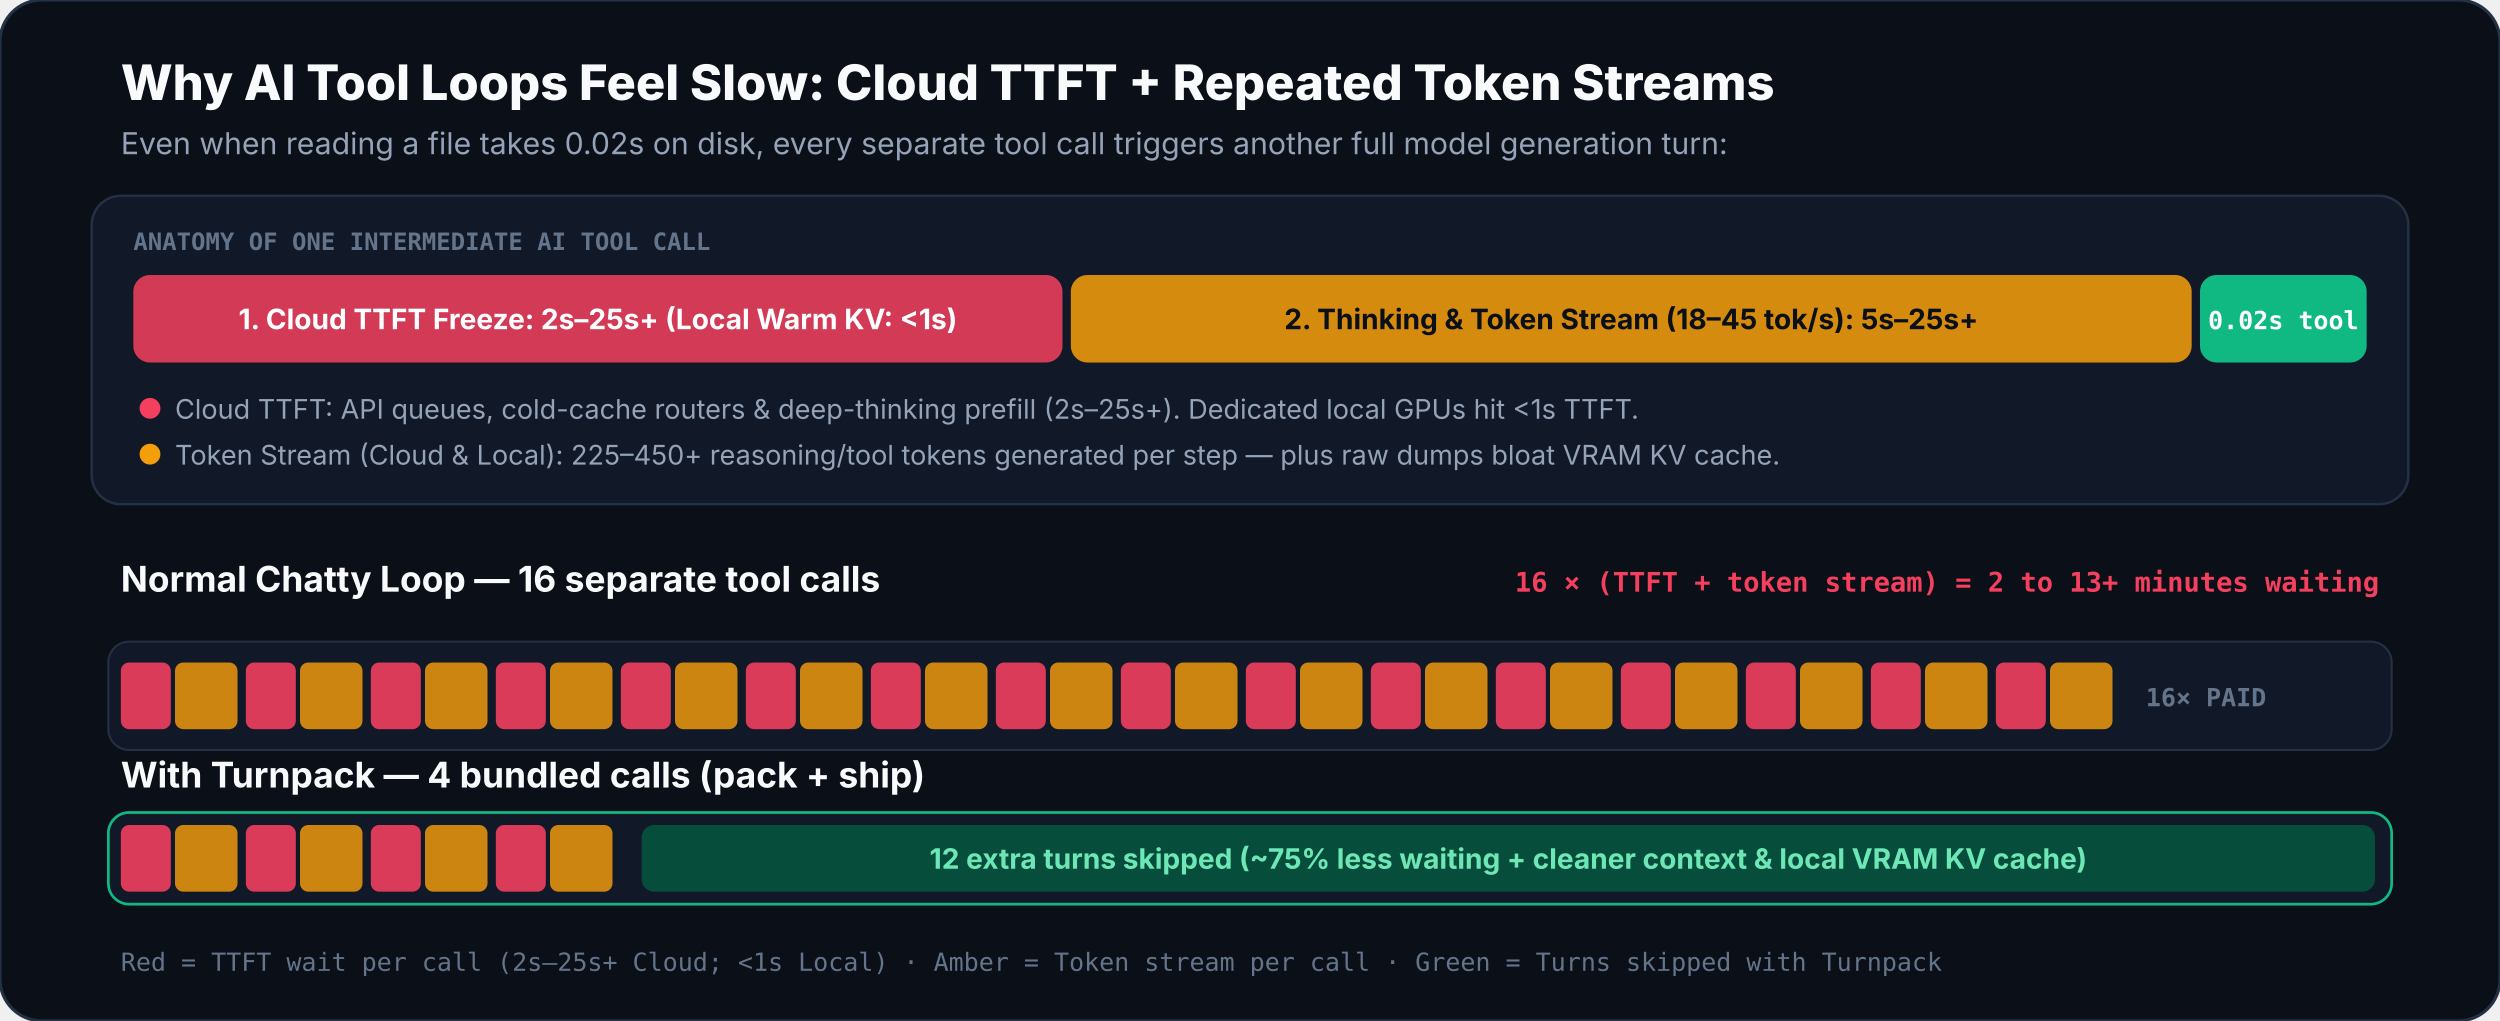
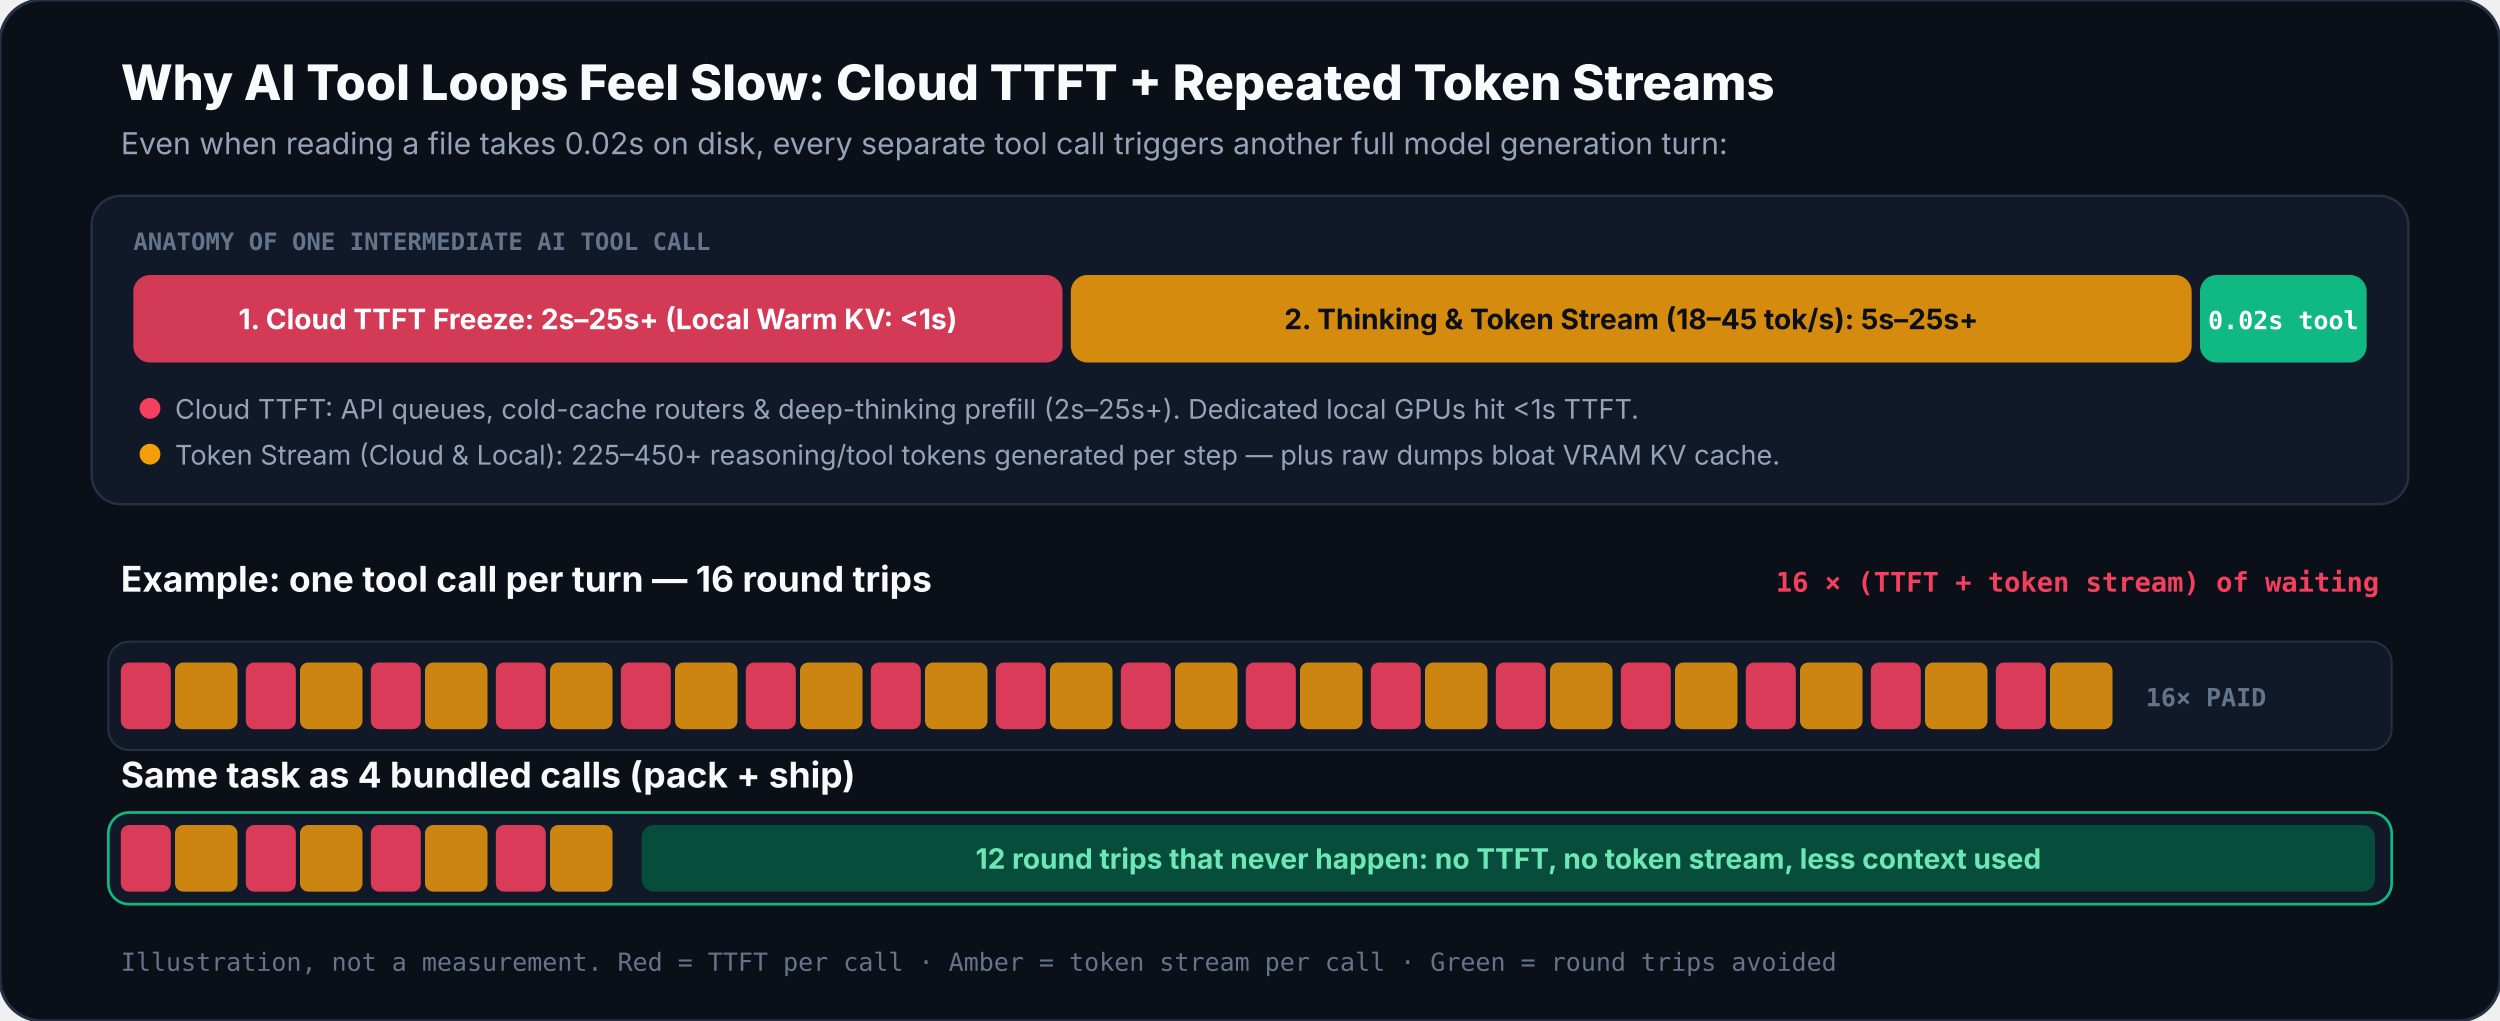
<svg xmlns="http://www.w3.org/2000/svg" viewBox="0 0 1200 490" width="1200" height="490" role="img" aria-label="TTFT and slow token streaming tax across 16 tool calls vs 4 Turnpack calls">
  <rect width="1200" height="490" rx="20" fill="#0B0F17" stroke="#243044" stroke-width="1.5" />
  <text x="58" y="48" fill="#F8FAFC" font-family="Inter, -apple-system, BlinkMacSystemFont, 'Segoe UI', Roboto, sans-serif" font-size="23.5" font-weight="800">Why AI Tool Loops Feel Slow: Cloud TTFT + Repeated Token Streams</text>
  <text x="58" y="74" fill="#94A3B8" font-family="Inter, -apple-system, BlinkMacSystemFont, 'Segoe UI', Roboto, sans-serif" font-size="14.5">Even when reading a file takes 0.02s on disk, every separate tool call triggers another full model generation turn:</text>
  <rect x="44" y="94" width="1112" height="148" rx="14" fill="#111827" stroke="#243044" stroke-width="1.2" />
  <text x="64" y="120" fill="#64748B" font-family="ui-monospace, SFMono-Regular, Menlo, Consolas, monospace" font-size="11.5" font-weight="700">ANATOMY OF ONE INTERMEDIATE AI TOOL CALL</text>
  <rect x="64" y="132" width="446" height="42" rx="8" fill="#F43F5E" opacity="0.85" />
  <text x="287" y="158" text-anchor="middle" fill="#FFFFFF" font-family="Inter, -apple-system, BlinkMacSystemFont, 'Segoe UI', Roboto, sans-serif" font-size="13.5" font-weight="700">1. Cloud TTFT Freeze: 2s–25s+  (Local Warm KV: &lt;1s)</text>
  <rect x="514" y="132" width="538" height="42" rx="8" fill="#F59E0B" opacity="0.86" />
  <text x="783" y="158" text-anchor="middle" fill="#0B0F17" font-family="Inter, -apple-system, BlinkMacSystemFont, 'Segoe UI', Roboto, sans-serif" font-size="13.5" font-weight="700">2. Thinking &amp; Token Stream (18–45 tok/s): 5s–25s+</text>
  <rect x="1056" y="132" width="80" height="42" rx="8" fill="#10B981" />
  <text x="1096" y="158" text-anchor="middle" fill="#FFFFFF" font-family="ui-monospace, SFMono-Regular, Menlo, Consolas, monospace" font-size="12" font-weight="700">0.02s tool</text>
  <circle cx="72" cy="196" r="5" fill="#F43F5E" />
  <text x="84" y="201" fill="#94A3B8" font-family="Inter, -apple-system, BlinkMacSystemFont, 'Segoe UI', Roboto, sans-serif" font-size="13">Cloud TTFT: API queues, cold-cache routers &amp; deep-thinking prefill (2s–25s+). Dedicated local GPUs hit &lt;1s TTFT.</text>
  <circle cx="72" cy="218" r="5" fill="#F59E0B" />
  <text x="84" y="223" fill="#94A3B8" font-family="Inter, -apple-system, BlinkMacSystemFont, 'Segoe UI', Roboto, sans-serif" font-size="13">Token Stream (Cloud &amp; Local): 225–450+ reasoning/tool tokens generated per step — plus raw dumps bloat VRAM KV cache.</text>
-   <text x="58" y="284" fill="#F8FAFC" font-family="Inter, -apple-system, BlinkMacSystemFont, 'Segoe UI', Roboto, sans-serif" font-size="17" font-weight="700">Normal Chatty Loop — 16 separate tool calls</text>
-   <text x="1142" y="284" text-anchor="end" fill="#F43F5E" font-family="ui-monospace, SFMono-Regular, Menlo, Consolas, monospace" font-size="13" font-weight="700">16 × (TTFT + token stream) = 2 to 13+ minutes waiting</text>
+   <text x="58" y="284" fill="#F8FAFC" font-family="Inter, -apple-system, BlinkMacSystemFont, 'Segoe UI', Roboto, sans-serif" font-size="17" font-weight="700">Example: one tool call per turn — 16 round trips</text>
+   <text x="1142" y="284" text-anchor="end" fill="#F43F5E" font-family="ui-monospace, SFMono-Regular, Menlo, Consolas, monospace" font-size="13" font-weight="700">16 × (TTFT + token stream) of waiting</text>
  <rect x="52" y="308" width="1096" height="52" rx="10" fill="#111827" stroke="#243044" stroke-width="1" />
  <rect x="58" y="318" width="24" height="32" rx="4" fill="#F43F5E" opacity="0.88" />
  <rect x="84" y="318" width="30" height="32" rx="4" fill="#F59E0B" opacity="0.82" />
  <rect x="118" y="318" width="24" height="32" rx="4" fill="#F43F5E" opacity="0.88" />
  <rect x="144" y="318" width="30" height="32" rx="4" fill="#F59E0B" opacity="0.82" />
  <rect x="178" y="318" width="24" height="32" rx="4" fill="#F43F5E" opacity="0.88" />
  <rect x="204" y="318" width="30" height="32" rx="4" fill="#F59E0B" opacity="0.82" />
  <rect x="238" y="318" width="24" height="32" rx="4" fill="#F43F5E" opacity="0.88" />
  <rect x="264" y="318" width="30" height="32" rx="4" fill="#F59E0B" opacity="0.82" />
  <rect x="298" y="318" width="24" height="32" rx="4" fill="#F43F5E" opacity="0.88" />
  <rect x="324" y="318" width="30" height="32" rx="4" fill="#F59E0B" opacity="0.82" />
  <rect x="358" y="318" width="24" height="32" rx="4" fill="#F43F5E" opacity="0.88" />
  <rect x="384" y="318" width="30" height="32" rx="4" fill="#F59E0B" opacity="0.82" />
  <rect x="418" y="318" width="24" height="32" rx="4" fill="#F43F5E" opacity="0.88" />
  <rect x="444" y="318" width="30" height="32" rx="4" fill="#F59E0B" opacity="0.82" />
  <rect x="478" y="318" width="24" height="32" rx="4" fill="#F43F5E" opacity="0.88" />
  <rect x="504" y="318" width="30" height="32" rx="4" fill="#F59E0B" opacity="0.82" />
  <rect x="538" y="318" width="24" height="32" rx="4" fill="#F43F5E" opacity="0.88" />
  <rect x="564" y="318" width="30" height="32" rx="4" fill="#F59E0B" opacity="0.82" />
  <rect x="598" y="318" width="24" height="32" rx="4" fill="#F43F5E" opacity="0.88" />
  <rect x="624" y="318" width="30" height="32" rx="4" fill="#F59E0B" opacity="0.82" />
  <rect x="658" y="318" width="24" height="32" rx="4" fill="#F43F5E" opacity="0.88" />
  <rect x="684" y="318" width="30" height="32" rx="4" fill="#F59E0B" opacity="0.82" />
  <rect x="718" y="318" width="24" height="32" rx="4" fill="#F43F5E" opacity="0.88" />
  <rect x="744" y="318" width="30" height="32" rx="4" fill="#F59E0B" opacity="0.82" />
  <rect x="778" y="318" width="24" height="32" rx="4" fill="#F43F5E" opacity="0.88" />
  <rect x="804" y="318" width="30" height="32" rx="4" fill="#F59E0B" opacity="0.82" />
  <rect x="838" y="318" width="24" height="32" rx="4" fill="#F43F5E" opacity="0.88" />
  <rect x="864" y="318" width="30" height="32" rx="4" fill="#F59E0B" opacity="0.82" />
  <rect x="898" y="318" width="24" height="32" rx="4" fill="#F43F5E" opacity="0.88" />
  <rect x="924" y="318" width="30" height="32" rx="4" fill="#F59E0B" opacity="0.82" />
  <rect x="958" y="318" width="24" height="32" rx="4" fill="#F43F5E" opacity="0.88" />
  <rect x="984" y="318" width="30" height="32" rx="4" fill="#F59E0B" opacity="0.82" />
  <text x="1030" y="339" fill="#64748B" font-family="ui-monospace, SFMono-Regular, Menlo, Consolas, monospace" font-size="12" font-weight="700">16× PAID</text>
-   <text x="58" y="378" fill="#F8FAFC" font-family="Inter, -apple-system, BlinkMacSystemFont, 'Segoe UI', Roboto, sans-serif" font-size="17" font-weight="700">With Turnpack — 4 bundled calls (pack + ship)</text>
+   <text x="58" y="378" fill="#F8FAFC" font-family="Inter, -apple-system, BlinkMacSystemFont, 'Segoe UI', Roboto, sans-serif" font-size="17" font-weight="700">Same task as 4 bundled calls (pack + ship)</text>
  <rect x="52" y="390" width="1096" height="44" rx="10" fill="#111827" stroke="#10B981" stroke-width="1.3" />
  <rect x="58" y="396" width="24" height="32" rx="4" fill="#F43F5E" opacity="0.88" />
  <rect x="84" y="396" width="30" height="32" rx="4" fill="#F59E0B" opacity="0.82" />
  <rect x="118" y="396" width="24" height="32" rx="4" fill="#F43F5E" opacity="0.88" />
  <rect x="144" y="396" width="30" height="32" rx="4" fill="#F59E0B" opacity="0.82" />
  <rect x="178" y="396" width="24" height="32" rx="4" fill="#F43F5E" opacity="0.88" />
  <rect x="204" y="396" width="30" height="32" rx="4" fill="#F59E0B" opacity="0.82" />
  <rect x="238" y="396" width="24" height="32" rx="4" fill="#F43F5E" opacity="0.88" />
  <rect x="264" y="396" width="30" height="32" rx="4" fill="#F59E0B" opacity="0.82" />
  <rect x="308" y="396" width="832" height="32" rx="6" fill="#064E3B" />
-   <text x="724" y="417" text-anchor="middle" fill="#6EE7B7" font-family="Inter, -apple-system, BlinkMacSystemFont, 'Segoe UI', Roboto, sans-serif" font-size="13.5" font-weight="700">12 extra turns skipped (~75% less waiting + cleaner context &amp; local VRAM KV cache)</text>
-   <text x="58" y="466" fill="#64748B" font-family="ui-monospace, SFMono-Regular, Menlo, Consolas, monospace" font-size="12">Red = TTFT wait per call (2s–25s+ Cloud; &lt;1s Local)   ·   Amber = Token stream per call   ·   Green = Turns skipped with Turnpack</text>
+   <text x="724" y="417" text-anchor="middle" fill="#6EE7B7" font-family="Inter, -apple-system, BlinkMacSystemFont, 'Segoe UI', Roboto, sans-serif" font-size="13.5" font-weight="700">12 round trips that never happen: no TTFT, no token stream, less context used</text>
+   <text x="58" y="466" fill="#64748B" font-family="ui-monospace, SFMono-Regular, Menlo, Consolas, monospace" font-size="12">Illustration, not a measurement. Red = TTFT per call · Amber = token stream per call · Green = round trips avoided</text>
</svg>
